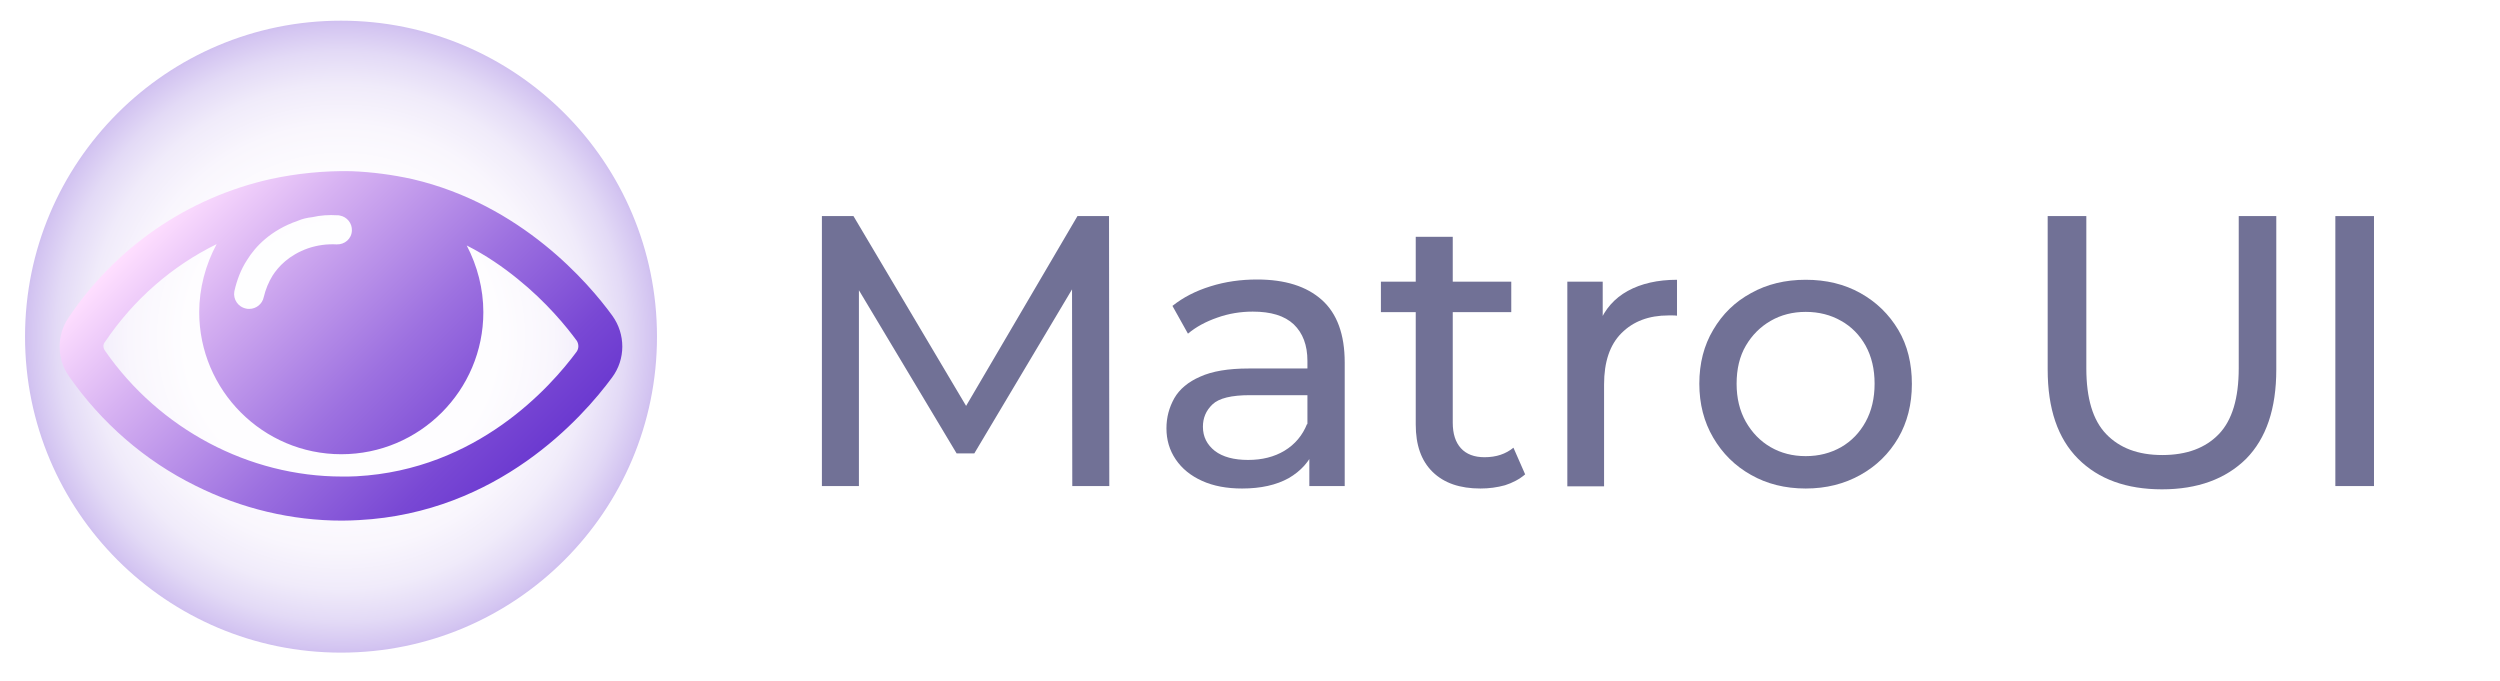
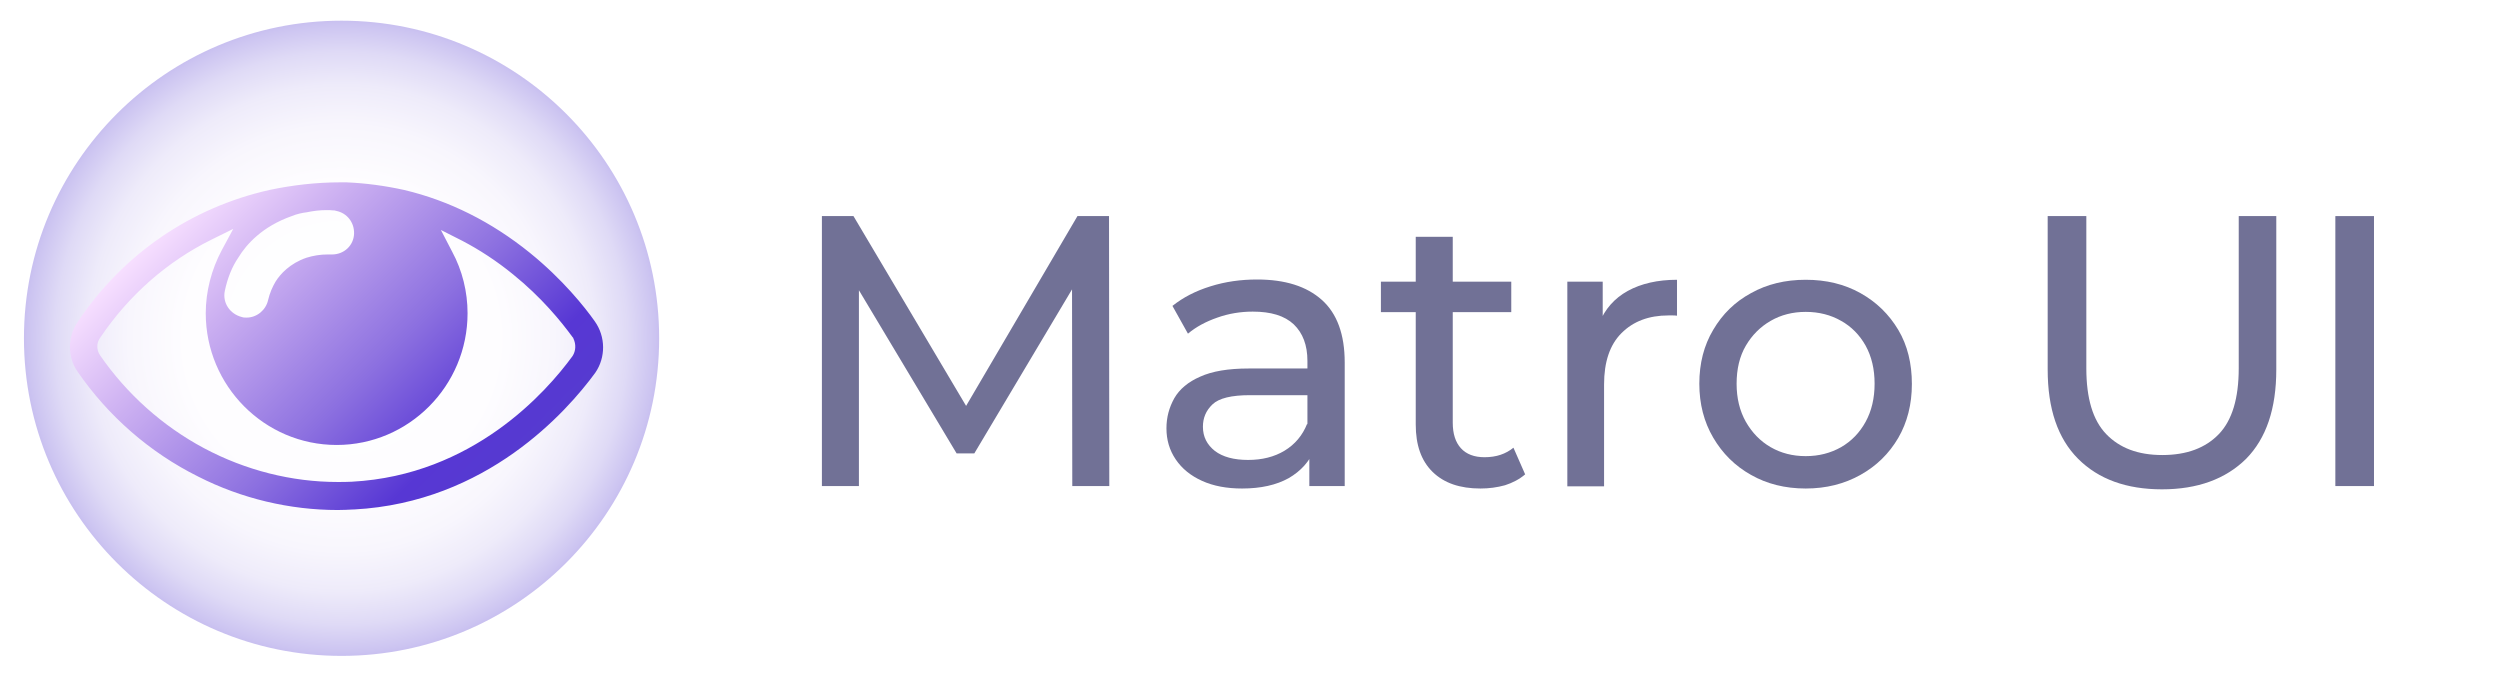
<svg xmlns="http://www.w3.org/2000/svg" version="1.1" id="Layer_1" x="0px" y="0px" viewBox="0 0 918.6 250" style="enable-background:new 0 0 918.6 250;" xml:space="preserve">
  <style type="text/css">
- 	.st0{fill:url(#SVGID_1_);}
- 	.st1{fill:url(#SVGID_00000101810431624052316900000009504704812961354387_);}
- 	.st2{fill:#717196;}
+ 	.st0{fill:#717196;}
+ 	.st1{fill:url(#SVGID_1_);}
+ 	.st2{fill:url(#SVGID_00000091703879792945266050000011390577836598536615_);}
</style>
-   <radialGradient id="SVGID_1_" cx="125.322" cy="-120.295" r="146.161" gradientTransform="matrix(1 0 0 1 0 244)" gradientUnits="userSpaceOnUse">
+   <path class="st0" d="M302,178.6V79.4h11.6l44.5,75h-6.2l44-75h11.6l0.1,99.2H394l-0.1-77.8h3.3L358,166.6h-6.5l-39.4-65.8h3.5v77.8  H302z" />
+   <path class="st0" d="M456.4,179.5c-5.6,0-10.5-0.9-14.7-2.8c-4.2-1.9-7.4-4.5-9.7-7.9c-2.3-3.4-3.4-7.2-3.4-11.4  c0-4.1,1-7.7,2.9-11.1c1.9-3.3,5.1-6,9.5-7.9c4.4-2,10.3-3,17.8-3h23.8v9.8h-23.3c-6.8,0-11.4,1.1-13.8,3.4c-2.4,2.3-3.5,5-3.5,8.2  c0,3.7,1.5,6.6,4.4,8.9c2.9,2.2,7,3.3,12.2,3.3c5.1,0,9.6-1.1,13.4-3.4c3.8-2.3,6.6-5.6,8.3-9.9l2.7,9.4c-1.8,4.4-5,8-9.5,10.6  C469,178.2,463.3,179.5,456.4,179.5z M481.1,178.6v-15.9l-0.7-3v-27.1c0-5.8-1.7-10.2-5-13.4c-3.4-3.2-8.4-4.7-15.1-4.7  c-4.4,0-8.8,0.7-13,2.2c-4.3,1.5-7.8,3.4-10.8,5.9l-5.7-10.2c3.9-3.1,8.5-5.5,14-7.2c5.4-1.7,11.1-2.5,17.1-2.5  c10.3,0,18.2,2.5,23.8,7.5c5.6,5,8.4,12.7,8.4,23v45.4H481.1z" />
+   <path class="st0" d="M507.4,114.7v-11.2h47.9v11.2H507.4z M544,179.5c-7.6,0-13.4-2-17.6-6.1c-4.2-4.1-6.2-9.9-6.2-17.4V87h13.6  v68.3c0,4.1,1,7.2,3,9.4s4.9,3.3,8.7,3.3c4.3,0,7.8-1.2,10.6-3.5l4.3,9.8c-2.1,1.8-4.6,3.1-7.4,4C550.1,179.1,547.1,179.5,544,179.5  z" />
+   <path class="st0" d="M575.9,178.6v-75.1h13v20.4l-1.3-5.1c2.1-5.2,5.6-9.2,10.5-11.9c4.9-2.7,11-4.1,18.1-4.1V116  c-0.6-0.1-1.1-0.1-1.6-0.1s-1,0-1.5,0c-7.3,0-13,2.2-17.3,6.5s-6.4,10.6-6.4,18.9v37.4h-13.5V178.6z" />
+   <path class="st0" d="M663.5,179.5c-7.6,0-14.3-1.7-20.1-5c-5.9-3.3-10.5-7.9-13.9-13.7s-5.1-12.4-5.1-19.8c0-7.5,1.7-14.1,5.1-19.8  c3.4-5.8,8-10.3,13.9-13.5c5.9-3.3,12.6-4.9,20.1-4.9s14.2,1.6,20.1,4.9c5.9,3.3,10.5,7.8,13.9,13.5s5,12.4,5,19.9s-1.7,14.1-5,19.8  c-3.4,5.8-8,10.3-13.9,13.6C677.7,177.8,671,179.5,663.5,179.5z M663.5,167.6c4.8,0,9.1-1.1,13-3.3c3.8-2.2,6.8-5.3,9-9.3  s3.3-8.7,3.3-14c0-5.4-1.1-10-3.3-14c-2.2-3.9-5.2-7-9-9.1c-3.8-2.2-8.2-3.3-13-3.3s-9.1,1.1-12.9,3.3c-3.8,2.2-6.8,5.2-9.1,9.1  c-2.3,3.9-3.4,8.6-3.4,14c0,5.3,1.1,9.9,3.4,14c2.3,4,5.3,7.1,9.1,9.3C654.4,166.5,658.7,167.6,663.5,167.6z" />
+   <path class="st0" d="M794.4,179.8c-13,0-23.3-3.7-30.8-11.2s-11.2-18.4-11.2-32.8V79.4h14.2v55.9c0,11.1,2.4,19.1,7.3,24.2  c4.9,5.1,11.7,7.7,20.6,7.7c9,0,15.9-2.6,20.8-7.7c4.9-5.1,7.3-13.2,7.3-24.2V79.4h13.8v56.4c0,14.4-3.7,25.3-11.1,32.8  C817.8,176,807.5,179.8,794.4,179.8z" />
+   <path class="st0" d="M858.1,178.6V79.4h14.2v99.2H858.1z" />
+   <radialGradient id="SVGID_1_" cx="125.476" cy="9708.3" r="146.824" gradientTransform="matrix(1 0 0 1 0 -9584)" gradientUnits="userSpaceOnUse">
    <stop offset="0" style="stop-color:#FFFFFF" />
    <stop offset="0.392" style="stop-color:#FEFDFF" />
-     <stop offset="0.533" style="stop-color:#F9F6FD" />
-     <stop offset="0.634" style="stop-color:#F0EBFA" />
-     <stop offset="0.716" style="stop-color:#E3DAF6" />
-     <stop offset="0.785" style="stop-color:#D3C4F1" />
-     <stop offset="0.847" style="stop-color:#BEA8EA" />
-     <stop offset="0.903" style="stop-color:#A688E3" />
-     <stop offset="0.953" style="stop-color:#8B64DA" />
-     <stop offset="0.998" style="stop-color:#6C3BD0" />
-     <stop offset="1" style="stop-color:#6B39D0" />
+     <stop offset="0.533" style="stop-color:#F8F6FD" />
+     <stop offset="0.634" style="stop-color:#EEEBFA" />
+     <stop offset="0.716" style="stop-color:#DFDAF6" />
+     <stop offset="0.785" style="stop-color:#CCC4F1" />
+     <stop offset="0.847" style="stop-color:#B4A8EA" />
+     <stop offset="0.903" style="stop-color:#9988E3" />
+     <stop offset="0.953" style="stop-color:#7A64DA" />
+     <stop offset="0.998" style="stop-color:#563BD0" />
+     <stop offset="1" style="stop-color:#563AD0" />
  </radialGradient>
-   <circle class="st0" cx="125.3" cy="123.7" r="116.1" />
-   <linearGradient id="SVGID_00000053516674774296721240000009473727922544977589_" gradientUnits="userSpaceOnUse" x1="68.215" y1="422.644" x2="181.824" y2="309.034" gradientTransform="matrix(1 0 0 -1 0 493)">
-     <stop offset="0" style="stop-color:#FFDFFF" />
-     <stop offset="0.233" style="stop-color:#D7B2F2" />
-     <stop offset="0.597" style="stop-color:#9D71E0" />
-     <stop offset="0.863" style="stop-color:#7948D4" />
-     <stop offset="1" style="stop-color:#6B39D0" />
-   </linearGradient>
-   <path style="fill:url(#SVGID_00000053516674774296721240000009473727922544977589_);" d="M225,116c-8.7-12-33.5-40.9-73.5-50.2  c-7.3-1.6-14.7-2.6-22.4-2.9c-9.9-0.2-20,0.8-29.7,2.9c-30.3,6.8-56.8,24.9-74.2,50.9c-4.4,6.4-4.4,15.2,0.1,21.5  c11.9,17.1,27.9,31.1,46.6,40.3c16.8,8.4,35.3,12.8,53.8,12.8c2.1,0,4.1-0.1,6.2-0.2c51.1-2.7,82.1-37.6,93-52.4  C229.9,132,229.9,122.8,225,116z M86.1,107.1c0.9-4.1,2.4-8.1,4.7-11.6c2.9-4.7,8.5-10.9,18.7-14.4c1.6-0.7,3.4-1.1,5.2-1.3  c3.1-0.7,6.1-0.9,9.3-0.7c0.3,0,0.5,0,0.9,0.1c2.6,0.5,4.5,2.8,4.4,5.5c-0.1,3.1-2.7,5.2-5.6,5.1c-3.6-0.2-7.1,0.3-10.4,1.4  c-7.2,2.5-11.1,6.9-13.1,10c-1.5,2.4-2.6,5.1-3.3,8c-0.5,2.5-2.8,4.3-5.3,4.3c-0.3,0-0.8,0-1.1-0.1  C87.4,112.8,85.6,109.9,86.1,107.1z M211.9,129.2c-9.6,13-36.6,43.4-80.9,45.8c-1.7,0.1-3.5,0.1-5.3,0.1  c-34.2,0-67.1-17.4-87.1-46.2c-0.8-1.1-0.8-2.4,0-3.3c10.5-15.6,24.7-27.9,41-35.9c-4.1,7.6-6.4,16.3-6.4,25  c0,28.7,23.4,52.2,52.2,52.2s52.2-23.4,52.2-52.2c0-8.6-2.2-17-6.1-24.5c7.1,3.6,13.3,7.9,18.6,12.2c10.7,8.6,18.1,17.7,21.9,22.9  C212.7,126.6,212.7,128,211.9,129.2z" />
-   <path class="st2" d="M302,178.6V79.4h11.6l44.5,75h-6.2l44-75h11.6l0.1,99.2H394l-0.1-77.8h3.3L358,166.6h-6.5l-39.4-65.8h3.5v77.8  H302z" />
-   <path class="st2" d="M456.4,179.5c-5.6,0-10.5-0.9-14.7-2.8c-4.2-1.9-7.4-4.5-9.7-7.9c-2.3-3.4-3.4-7.2-3.4-11.4  c0-4.1,1-7.7,2.9-11.1c1.9-3.3,5.1-6,9.5-7.9c4.4-2,10.3-3,17.8-3h23.8v9.8h-23.3c-6.8,0-11.4,1.1-13.8,3.4c-2.4,2.3-3.5,5-3.5,8.2  c0,3.7,1.5,6.6,4.4,8.9c2.9,2.2,7,3.3,12.2,3.3c5.1,0,9.6-1.1,13.4-3.4c3.8-2.3,6.6-5.6,8.3-9.9l2.7,9.4c-1.8,4.4-5,8-9.5,10.6  C469,178.2,463.3,179.5,456.4,179.5z M481.1,178.6v-15.9l-0.7-3v-27.1c0-5.8-1.7-10.2-5-13.4c-3.4-3.2-8.4-4.7-15.1-4.7  c-4.4,0-8.8,0.7-13,2.2c-4.3,1.5-7.8,3.4-10.8,5.9l-5.7-10.2c3.9-3.1,8.5-5.5,14-7.2c5.4-1.7,11.1-2.5,17.1-2.5  c10.3,0,18.2,2.5,23.8,7.5c5.6,5,8.4,12.7,8.4,23v45.4H481.1z" />
-   <path class="st2" d="M507.4,114.7v-11.2h47.9v11.2H507.4z M544,179.5c-7.6,0-13.4-2-17.6-6.1c-4.2-4.1-6.2-9.9-6.2-17.4V87h13.6  v68.3c0,4.1,1,7.2,3,9.4c2,2.2,4.9,3.3,8.7,3.3c4.3,0,7.8-1.2,10.6-3.5l4.3,9.8c-2.1,1.8-4.6,3.1-7.4,4  C550.1,179.1,547.1,179.5,544,179.5z" />
-   <path class="st2" d="M575.9,178.6v-75.1h13v20.4l-1.3-5.1c2.1-5.2,5.6-9.2,10.5-11.9c4.9-2.7,11-4.1,18.1-4.1V116  c-0.6-0.1-1.1-0.1-1.6-0.1c-0.5,0-1,0-1.5,0c-7.3,0-13,2.2-17.3,6.5c-4.3,4.3-6.4,10.6-6.4,18.9v37.4H575.9z" />
-   <path class="st2" d="M663.5,179.5c-7.6,0-14.3-1.7-20.1-5c-5.9-3.3-10.5-7.9-13.9-13.7c-3.4-5.8-5.1-12.4-5.1-19.8  c0-7.5,1.7-14.1,5.1-19.8c3.4-5.8,8-10.3,13.9-13.5c5.9-3.3,12.6-4.9,20.1-4.9c7.5,0,14.2,1.6,20.1,4.9c5.9,3.3,10.5,7.8,13.9,13.5  c3.4,5.7,5,12.4,5,19.9c0,7.5-1.7,14.1-5,19.8c-3.4,5.8-8,10.3-13.9,13.6C677.7,177.8,671,179.5,663.5,179.5z M663.5,167.6  c4.8,0,9.1-1.1,13-3.3c3.8-2.2,6.8-5.3,9-9.3c2.2-4,3.3-8.7,3.3-14c0-5.4-1.1-10-3.3-14c-2.2-3.9-5.2-7-9-9.1  c-3.8-2.2-8.2-3.3-13-3.3c-4.8,0-9.1,1.1-12.9,3.3c-3.8,2.2-6.8,5.2-9.1,9.1c-2.3,3.9-3.4,8.6-3.4,14c0,5.3,1.1,9.9,3.4,14  c2.3,4,5.3,7.1,9.1,9.3C654.4,166.5,658.7,167.6,663.5,167.6z" />
-   <path class="st2" d="M794.4,179.8c-13,0-23.3-3.7-30.8-11.2c-7.5-7.5-11.2-18.4-11.2-32.8V79.4h14.2v55.9c0,11.1,2.4,19.1,7.3,24.2  c4.9,5.1,11.7,7.7,20.6,7.7c9,0,15.9-2.6,20.8-7.7c4.9-5.1,7.3-13.2,7.3-24.2V79.4h13.8v56.4c0,14.4-3.7,25.3-11.1,32.8  C817.8,176,807.5,179.8,794.4,179.8z" />
-   <path class="st2" d="M858.1,178.6V79.4h14.2v99.2H858.1z" />
+   <circle class="st1" cx="125.5" cy="124.3" r="116.7" />
+   <g>
+     <g>
+       <linearGradient id="SVGID_00000183941968250573882450000003003534509688617916_" gradientUnits="userSpaceOnUse" x1="69.82" y1="-9403.162" x2="176.839" y2="-9510.182" gradientTransform="matrix(1 0 0 -1 0 -9329.346)">
+         <stop offset="0" style="stop-color:#F7DFFF" />
+         <stop offset="0.233" style="stop-color:#CEB2F2" />
+         <stop offset="0.597" style="stop-color:#8D71E0" />
+         <stop offset="0.863" style="stop-color:#5737D4" />
+         <stop offset="1" style="stop-color:#563AD0" />
+       </linearGradient>
+       <path style="fill:url(#SVGID_00000183941968250573882450000003003534509688617916_);" d="M218.5,118c-3.6-5.1-11.7-15.3-23.8-25.1    c-14.1-11.4-29.7-19.2-46.2-23.1c-6.8-1.5-14-2.5-21.2-2.8c-0.8,0-1.5,0-2.3,0c-8.7,0-17.5,1-26,2.8c-29,6.5-54.1,23.8-70.6,48.7    c-3.6,5.4-3.6,12.7,0,17.9c11.3,16.5,26.7,29.9,44.4,38.7c15.9,8.1,33.7,12.3,51.3,12.3c1.9,0,3.7-0.1,5.7-0.2h0.3    c48.7-2.6,78.2-36,88.6-50.2C222.6,131.4,222.6,123.7,218.5,118z M107.2,79.4c1.9-0.8,3.9-1.2,5.5-1.4c2.4-0.5,4.8-0.8,7.3-0.8    c0.8,0,1.5,0,2.3,0.1c0.4,0,0.8,0,1.3,0.2c3.9,0.8,6.6,4.2,6.5,8.3c-0.1,4.3-3.6,7.7-8.1,7.7h-0.3c-0.5,0-1,0-1.3,0    c-2.7,0-5.2,0.4-7.8,1.2c-6.1,2.1-9.6,6-11.3,8.7c-1.2,2-2.2,4.3-2.8,6.9c-0.8,3.6-4.1,6.4-7.9,6.4c-0.5,0-1.2,0-1.7-0.2    c-4.4-1.1-7.2-5.2-6.3-9.6c1-4.7,2.6-8.8,5-12.3C90.5,89.8,96.4,83.2,107.2,79.4z M210.4,130.8L210.4,130.8L210.4,130.8    c-9.6,13.2-36.6,43.8-81.1,46.2c-1.7,0.1-3.6,0.1-5.3,0.1c-16.8,0-33.8-4.3-49-12.4s-28.4-19.9-38.2-34.1c-1.4-2-1.4-4.6,0-6.5    c10.5-15.6,24.6-28,41-36.1l7.9-3.9l-4.2,7.8c-3.8,7.1-5.9,15.2-5.9,23.2c0,26.7,21.6,48.4,48.1,48.4s48.1-21.7,48.1-48.4    c0-7.8-1.9-15.7-5.7-22.7l-4.1-7.9l7.9,4c6.3,3.3,12.6,7.4,18.6,12.3c10.4,8.4,17.6,17.2,21.9,23.1l0.2,0.2l0.1,0.3    C211.7,126.5,211.6,128.9,210.4,130.8z" />
+     </g>
+   </g>
</svg>
